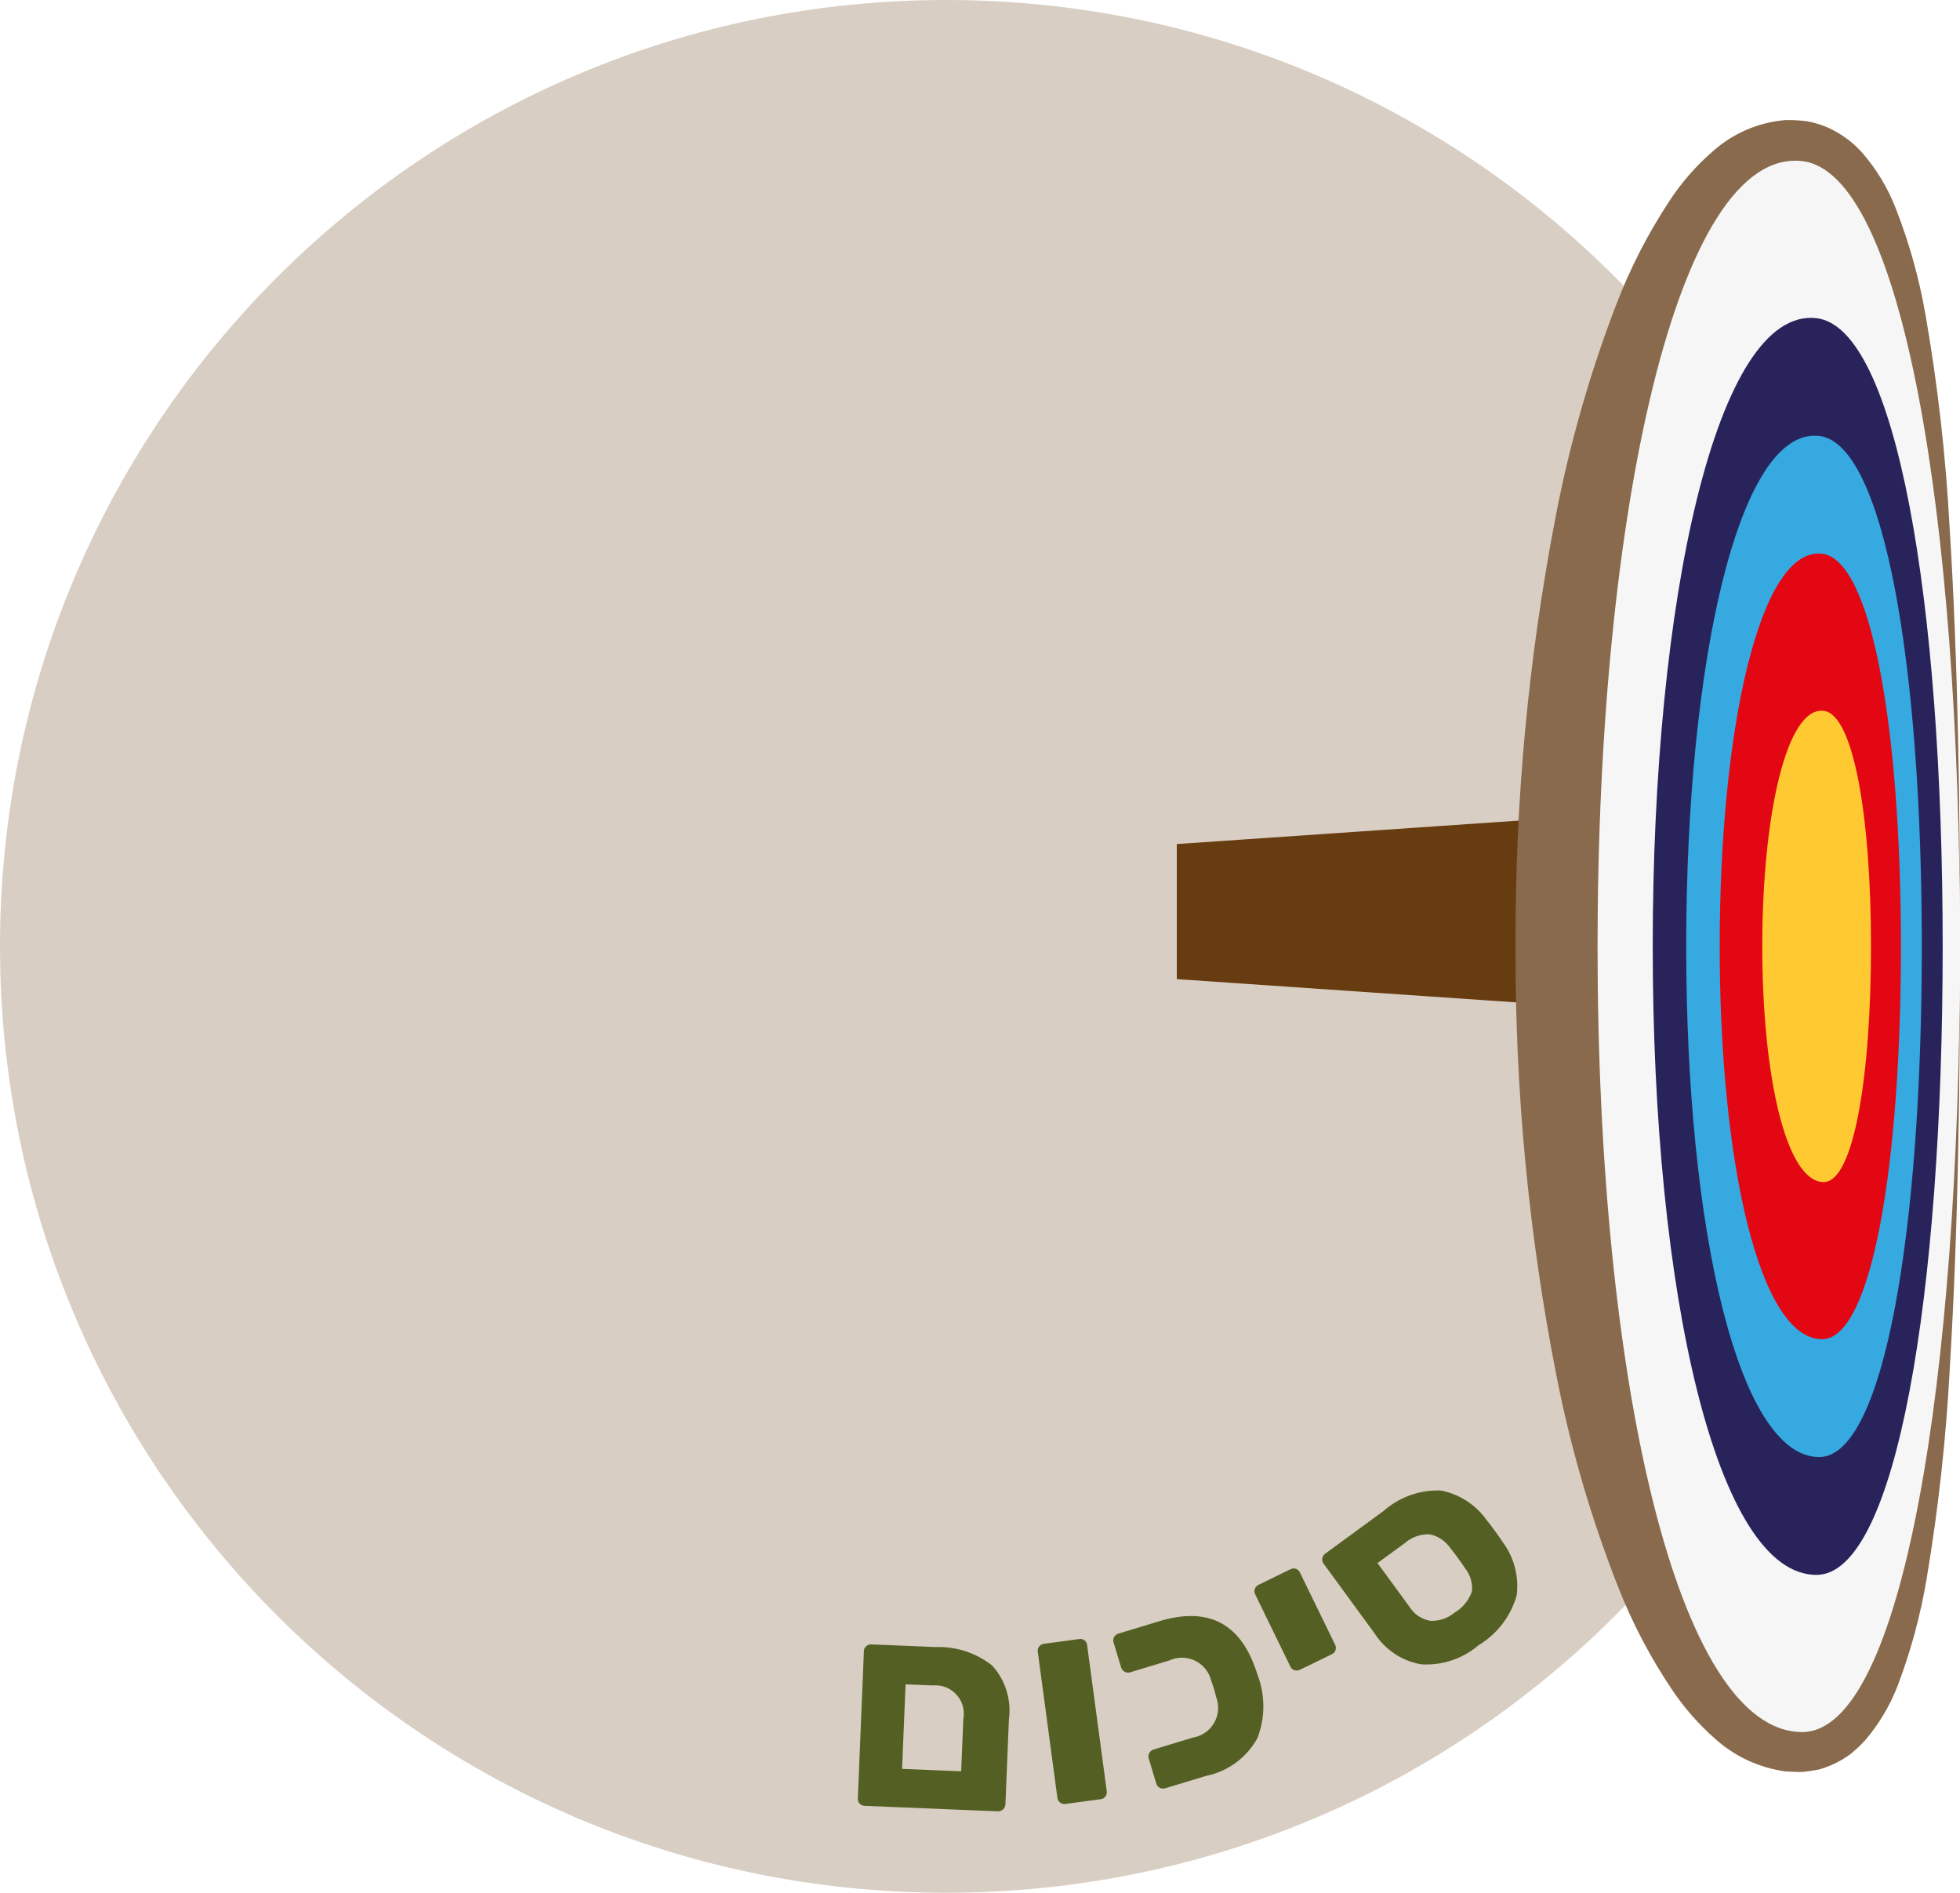
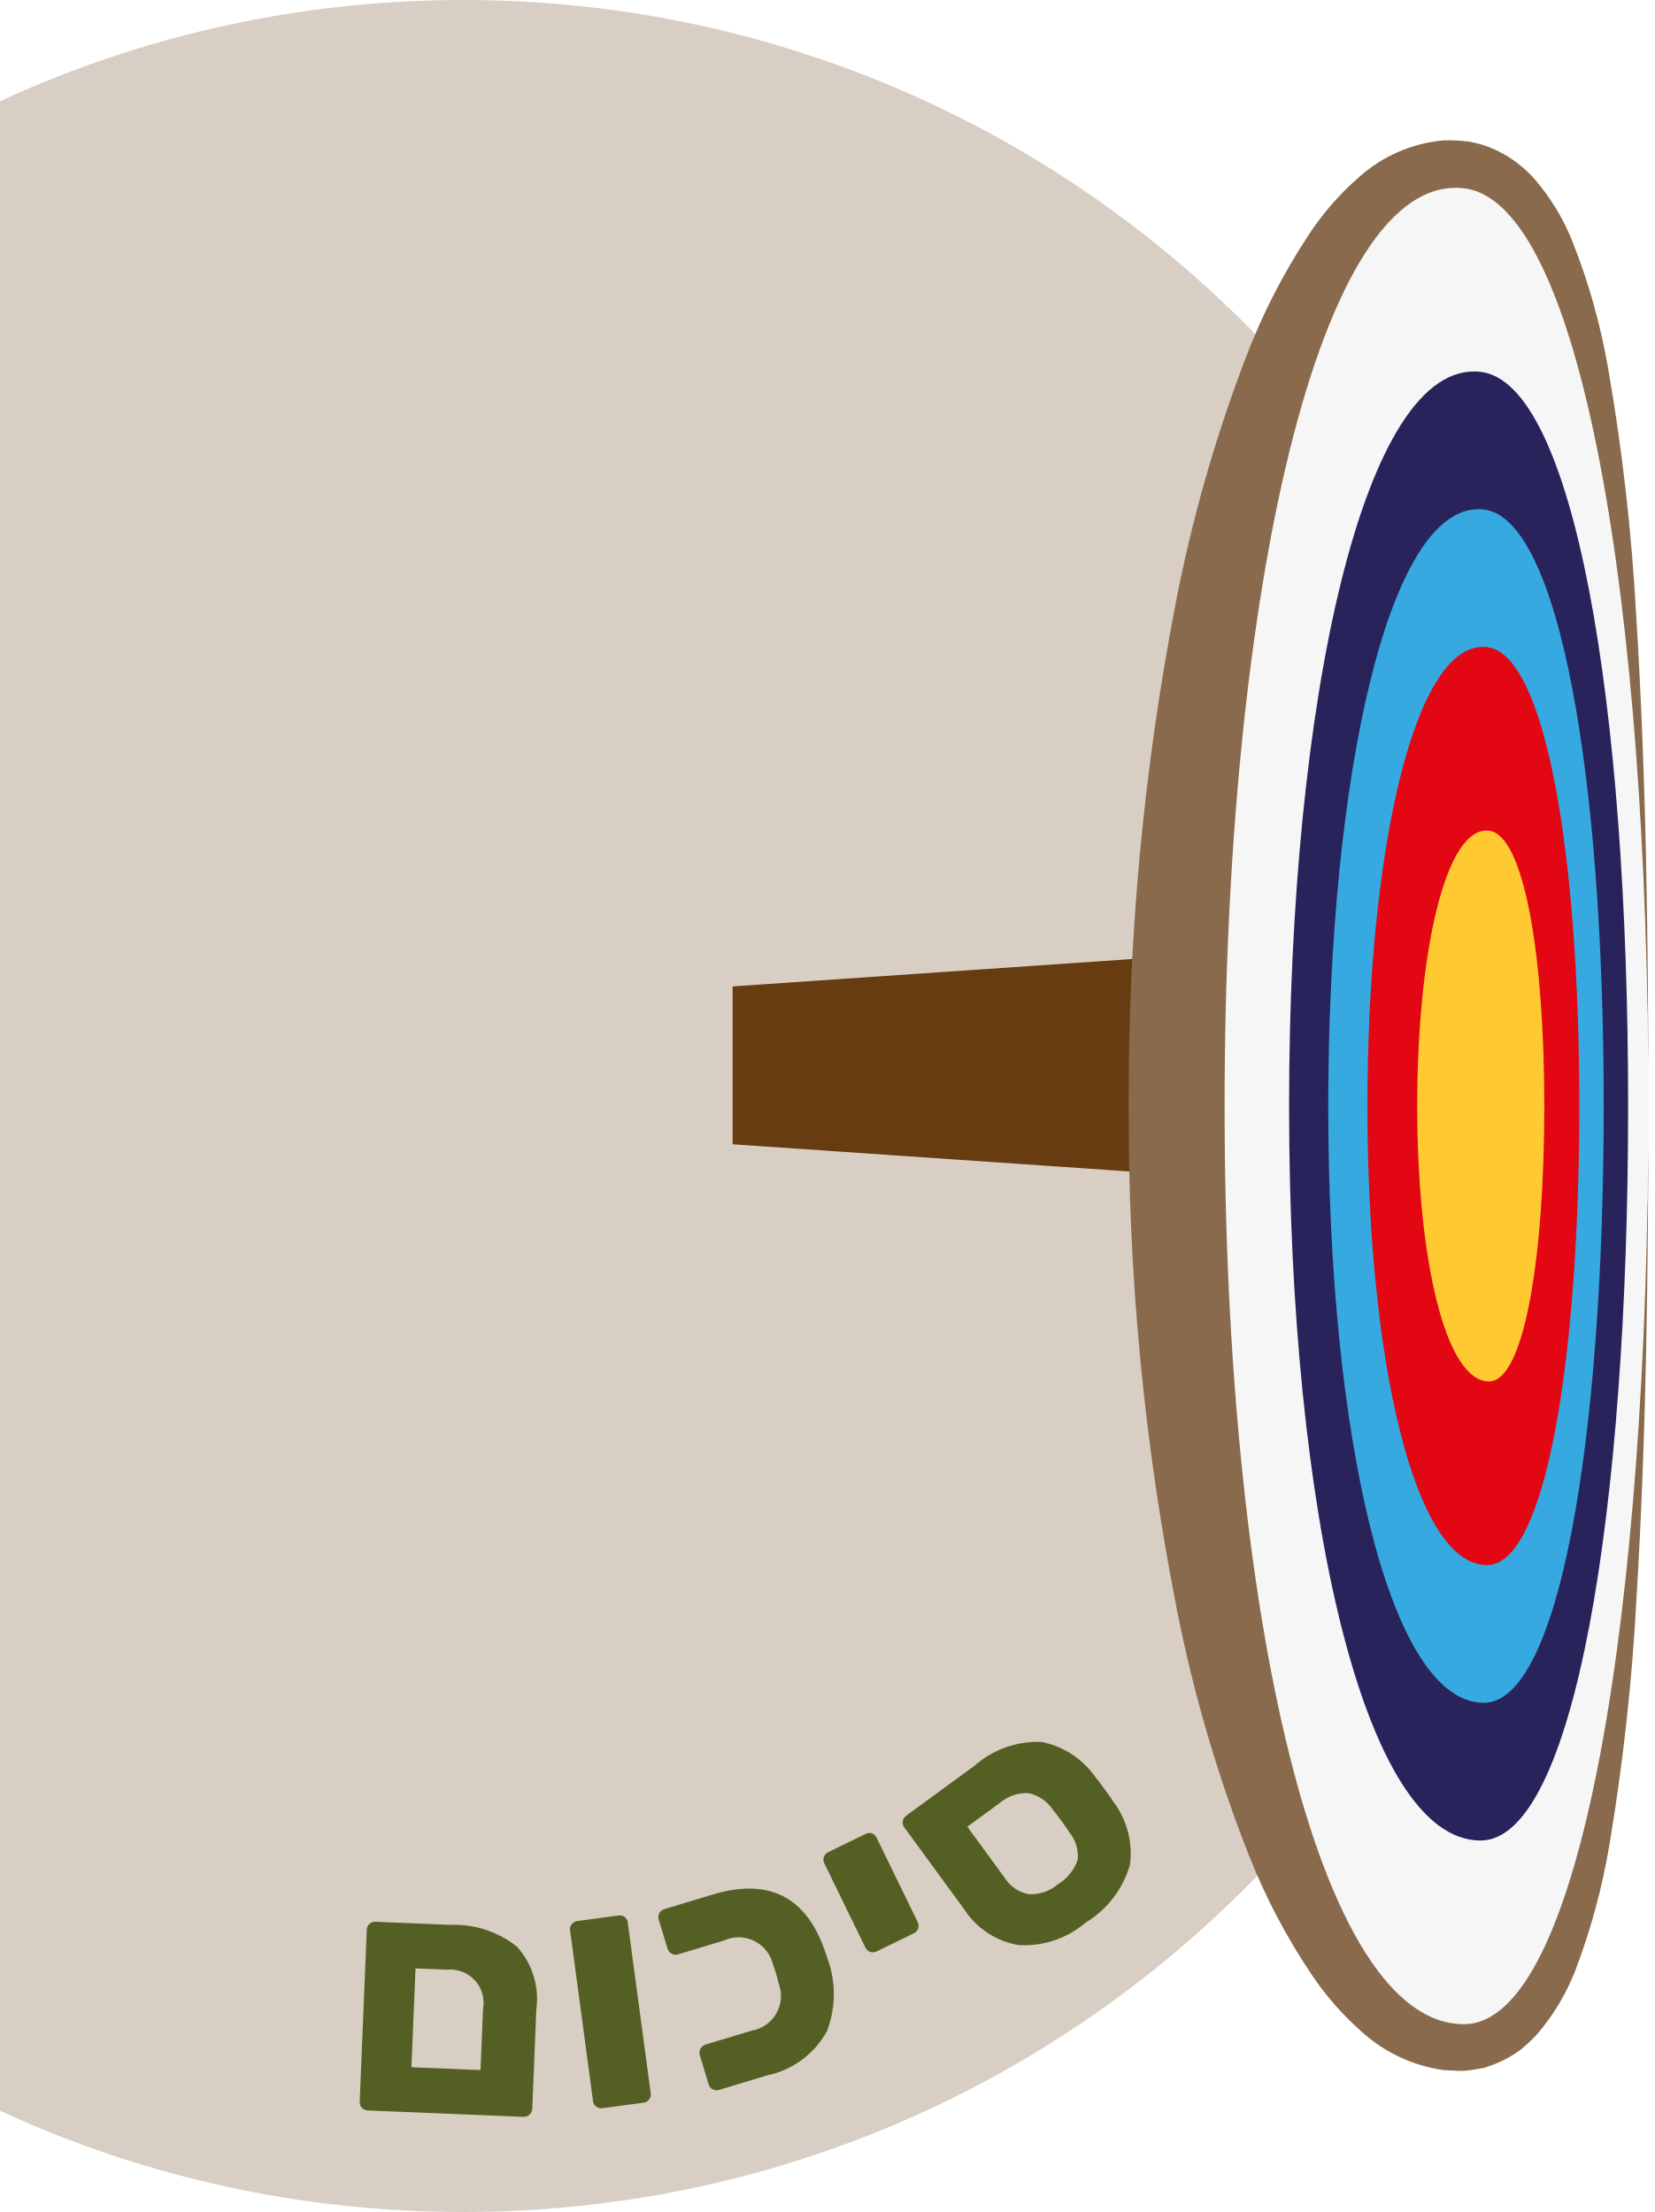
- <svg xmlns="http://www.w3.org/2000/svg" viewBox="0 0 124.681 120.376">
+ <svg xmlns="http://www.w3.org/2000/svg" viewBox="35 0 90 120.376">
  <defs>
    <style>.a,.b{fill:#683c11;}.b{opacity:0.25;}.c{fill:#896a4c;}.d{fill:#f6f6f6;}.e{fill:#29235c;}.f{fill:#36a9e1;}.g{fill:#e30613;}.h{fill:#ffc931;}.i{fill:#546023;}</style>
  </defs>
  <polygon class="a" points="111.2 64.762 74.859 62.271 74.859 53.68 111.2 51.189 111.2 64.762" />
  <circle class="b" cx="60.188" cy="60.188" r="60.188" />
  <path class="c" d="M124.681,60.2c-.006,8.902-.105,17.8-.644,26.735a118.676,118.676,0,0,1-1.475,13.452,35.833,35.833,0,0,1-1.847,6.824,12.052,12.052,0,0,1-2.09,3.495,9.575,9.575,0,0,1-.905.846,6.191,6.191,0,0,1-1.237.712c-.238.095-.479.186-.725.263-.26.053-.527.098-.794.132a3.459,3.459,0,0,1-.724.03l-.675-.032a8.369,8.369,0,0,1-4.451-2.063,16.109,16.109,0,0,1-2.727-3.097,33.885,33.885,0,0,1-3.452-6.565,77.254,77.254,0,0,1-3.932-13.473,138.611,138.611,0,0,1-2.594-27.295A140.947,140.947,0,0,1,98.955,32.879a79.133,79.133,0,0,1,3.848-13.48,34.059,34.059,0,0,1,3.382-6.599,15.153,15.153,0,0,1,2.735-3.145A7.93,7.93,0,0,1,113.567,7.637a9.303,9.303,0,0,1,1.389.075,5.807,5.807,0,0,1,1.444.459,6.515,6.515,0,0,1,2.071,1.553,11.997,11.997,0,0,1,2.1,3.47,34.831,34.831,0,0,1,1.914,6.817A114.034,114.034,0,0,1,124.016,33.464C124.575,42.4,124.675,51.299,124.681,60.2Zm0,0a161.125,161.125,0,0,0-2.093-26.568,82.498,82.498,0,0,0-3.139-12.816,29.346,29.346,0,0,0-2.603-5.72,7.529,7.529,0,0,0-1.67-2.003,1.406,1.406,0,0,0-.665-.317c-.079-.041-.118.033-.156.01-.094.041-.189.039-.276.069a3.102,3.102,0,0,0-1.173.977,9.768,9.768,0,0,0-1.283,2.156A30.496,30.496,0,0,0,109.789,21.65a96.084,96.084,0,0,0-1.905,12.565c-.793,8.565-1.03,17.262-1.046,25.951.01,8.688.225,17.382,1.041,25.936a90.688,90.688,0,0,0,1.966,12.538,29.447,29.447,0,0,0,1.892,5.64,10.802,10.802,0,0,0,1.326,2.182,3.403,3.403,0,0,0,1.326,1.072,1.051,1.051,0,0,1,.156.042.671.671,0,0,0,.106.037.13.13,0,0,1,.035.041.118.118,0,0,1,.067,0c.048.042.148-.052.244-.046.111-.087.232-.118.366-.232a7.613,7.613,0,0,0,1.646-2,29.849,29.849,0,0,0,2.545-5.76A84.723,84.723,0,0,0,122.626,86.774,164.745,164.745,0,0,0,124.681,60.2Z" />
  <path class="d" d="M124.681,60.201c0,27.589-3.671,49.954-10.038,49.954-7.932,0-13.018-22.365-13.018-49.954s5.086-50.859,13.018-49.954C120.972,10.969,124.681,32.612,124.681,60.201Z" />
  <path class="e" d="M123.579,60.198c0,22.071-2.937,39.963-8.031,39.963-6.345,0-10.414-17.892-10.414-39.963s4.069-40.687,10.414-39.963C120.612,20.813,123.579,38.127,123.579,60.198Z" />
  <path class="f" d="M122.251,60.196c0,17.933-2.386,32.47-6.525,32.47-5.156,0-8.462-14.537-8.462-32.47s3.306-33.058,8.462-32.47C119.84,28.196,122.251,42.263,122.251,60.196Z" />
  <path class="g" d="M120.923,60.194c0,13.794-1.836,24.977-5.019,24.977-3.966,0-6.509-11.183-6.509-24.977s2.543-25.429,6.509-24.977C119.069,35.578,120.923,46.4,120.923,60.194Z" />
  <path class="h" d="M119.019,60.192c0,8.277-1.101,14.986-3.011,14.986-2.379,0-3.905-6.71-3.905-14.986s1.526-15.258,3.905-14.986C117.906,45.422,119.019,51.915,119.019,60.192Z" />
  <path class="i" d="M54.69,114.711a.419.419,0,0,1-.121-.329l.386-9.37a.423.423,0,0,1,.147-.318.471.471,0,0,1,.338-.112l4.083.168a5.463,5.463,0,0,1,3.6,1.184,4.245,4.245,0,0,1,1.057,3.421l-.222,5.395a.462.462,0,0,1-.487.448l-8.453-.348A.469.469,0,0,1,54.69,114.711Zm6.453-2.058.137-3.327a1.806,1.806,0,0,0-1.947-2.134l-1.727-.071-.222,5.377Z" />
  <path class="i" d="M67.442,114.646a.423.423,0,0,1-.178-.303l-1.248-9.295a.423.423,0,0,1,.091-.339.471.471,0,0,1,.313-.169l2.229-.3a.431.431,0,0,1,.506.386l1.249,9.294a.453.453,0,0,1-.083.329.425.425,0,0,1-.304.177l-2.229.3A.468.468,0,0,1,67.442,114.646Z" />
  <path class="i" d="M73.779,113.704a.426.426,0,0,1-.224-.271l-.479-1.585a.461.461,0,0,1,.312-.584l2.498-.757a1.916,1.916,0,0,0,1.478-2.573q-.045-.212-.14-.522c-.059-.195-.115-.36-.168-.494A1.916,1.916,0,0,0,74.398,105.598l-2.498.757a.461.461,0,0,1-.583-.312l-.48-1.585a.425.425,0,0,1,.035-.349.468.468,0,0,1,.282-.217l2.584-.783q4.564-1.383,6.113,2.982.075.185.163.477a5.588,5.588,0,0,1-.027,3.977,4.835,4.835,0,0,1-3.269,2.401l-2.584.783A.47.47,0,0,1,73.779,113.704Z" />
  <path class="i" d="M82.349,106.224a.421.421,0,0,1-.264-.232l-2.24-4.595a.425.425,0,0,1-.021-.35.475.475,0,0,1,.244-.259l2.022-.986a.431.431,0,0,1,.602.207l2.24,4.595a.451.451,0,0,1,.025.338.425.425,0,0,1-.232.263l-2.022.986A.469.469,0,0,1,82.349,106.224Z" />
  <path class="i" d="M90.395,105.848a4.417,4.417,0,0,1-2.959-1.973l-3.24-4.432a.421.421,0,0,1-.082-.341.472.472,0,0,1,.194-.298l3.705-2.709a5.21,5.21,0,0,1,3.642-1.302,4.658,4.658,0,0,1,2.915,1.883q.12.135.514.672.404.552.495.708a4.674,4.674,0,0,1,.9,3.412,5.42,5.42,0,0,1-2.424,3.166A5.107,5.107,0,0,1,90.395,105.848Zm3.239-4.643a2.055,2.055,0,0,0-.463-1.501q-.091-.156-.441-.635c-.227-.31-.381-.51-.461-.6a2.101,2.101,0,0,0-1.318-.887,2.217,2.217,0,0,0-1.565.542l-1.758,1.285,2.029,2.775a1.939,1.939,0,0,0,1.322.895,2.208,2.208,0,0,0,1.542-.514A2.515,2.515,0,0,0,93.634,101.206Z" />
</svg>
